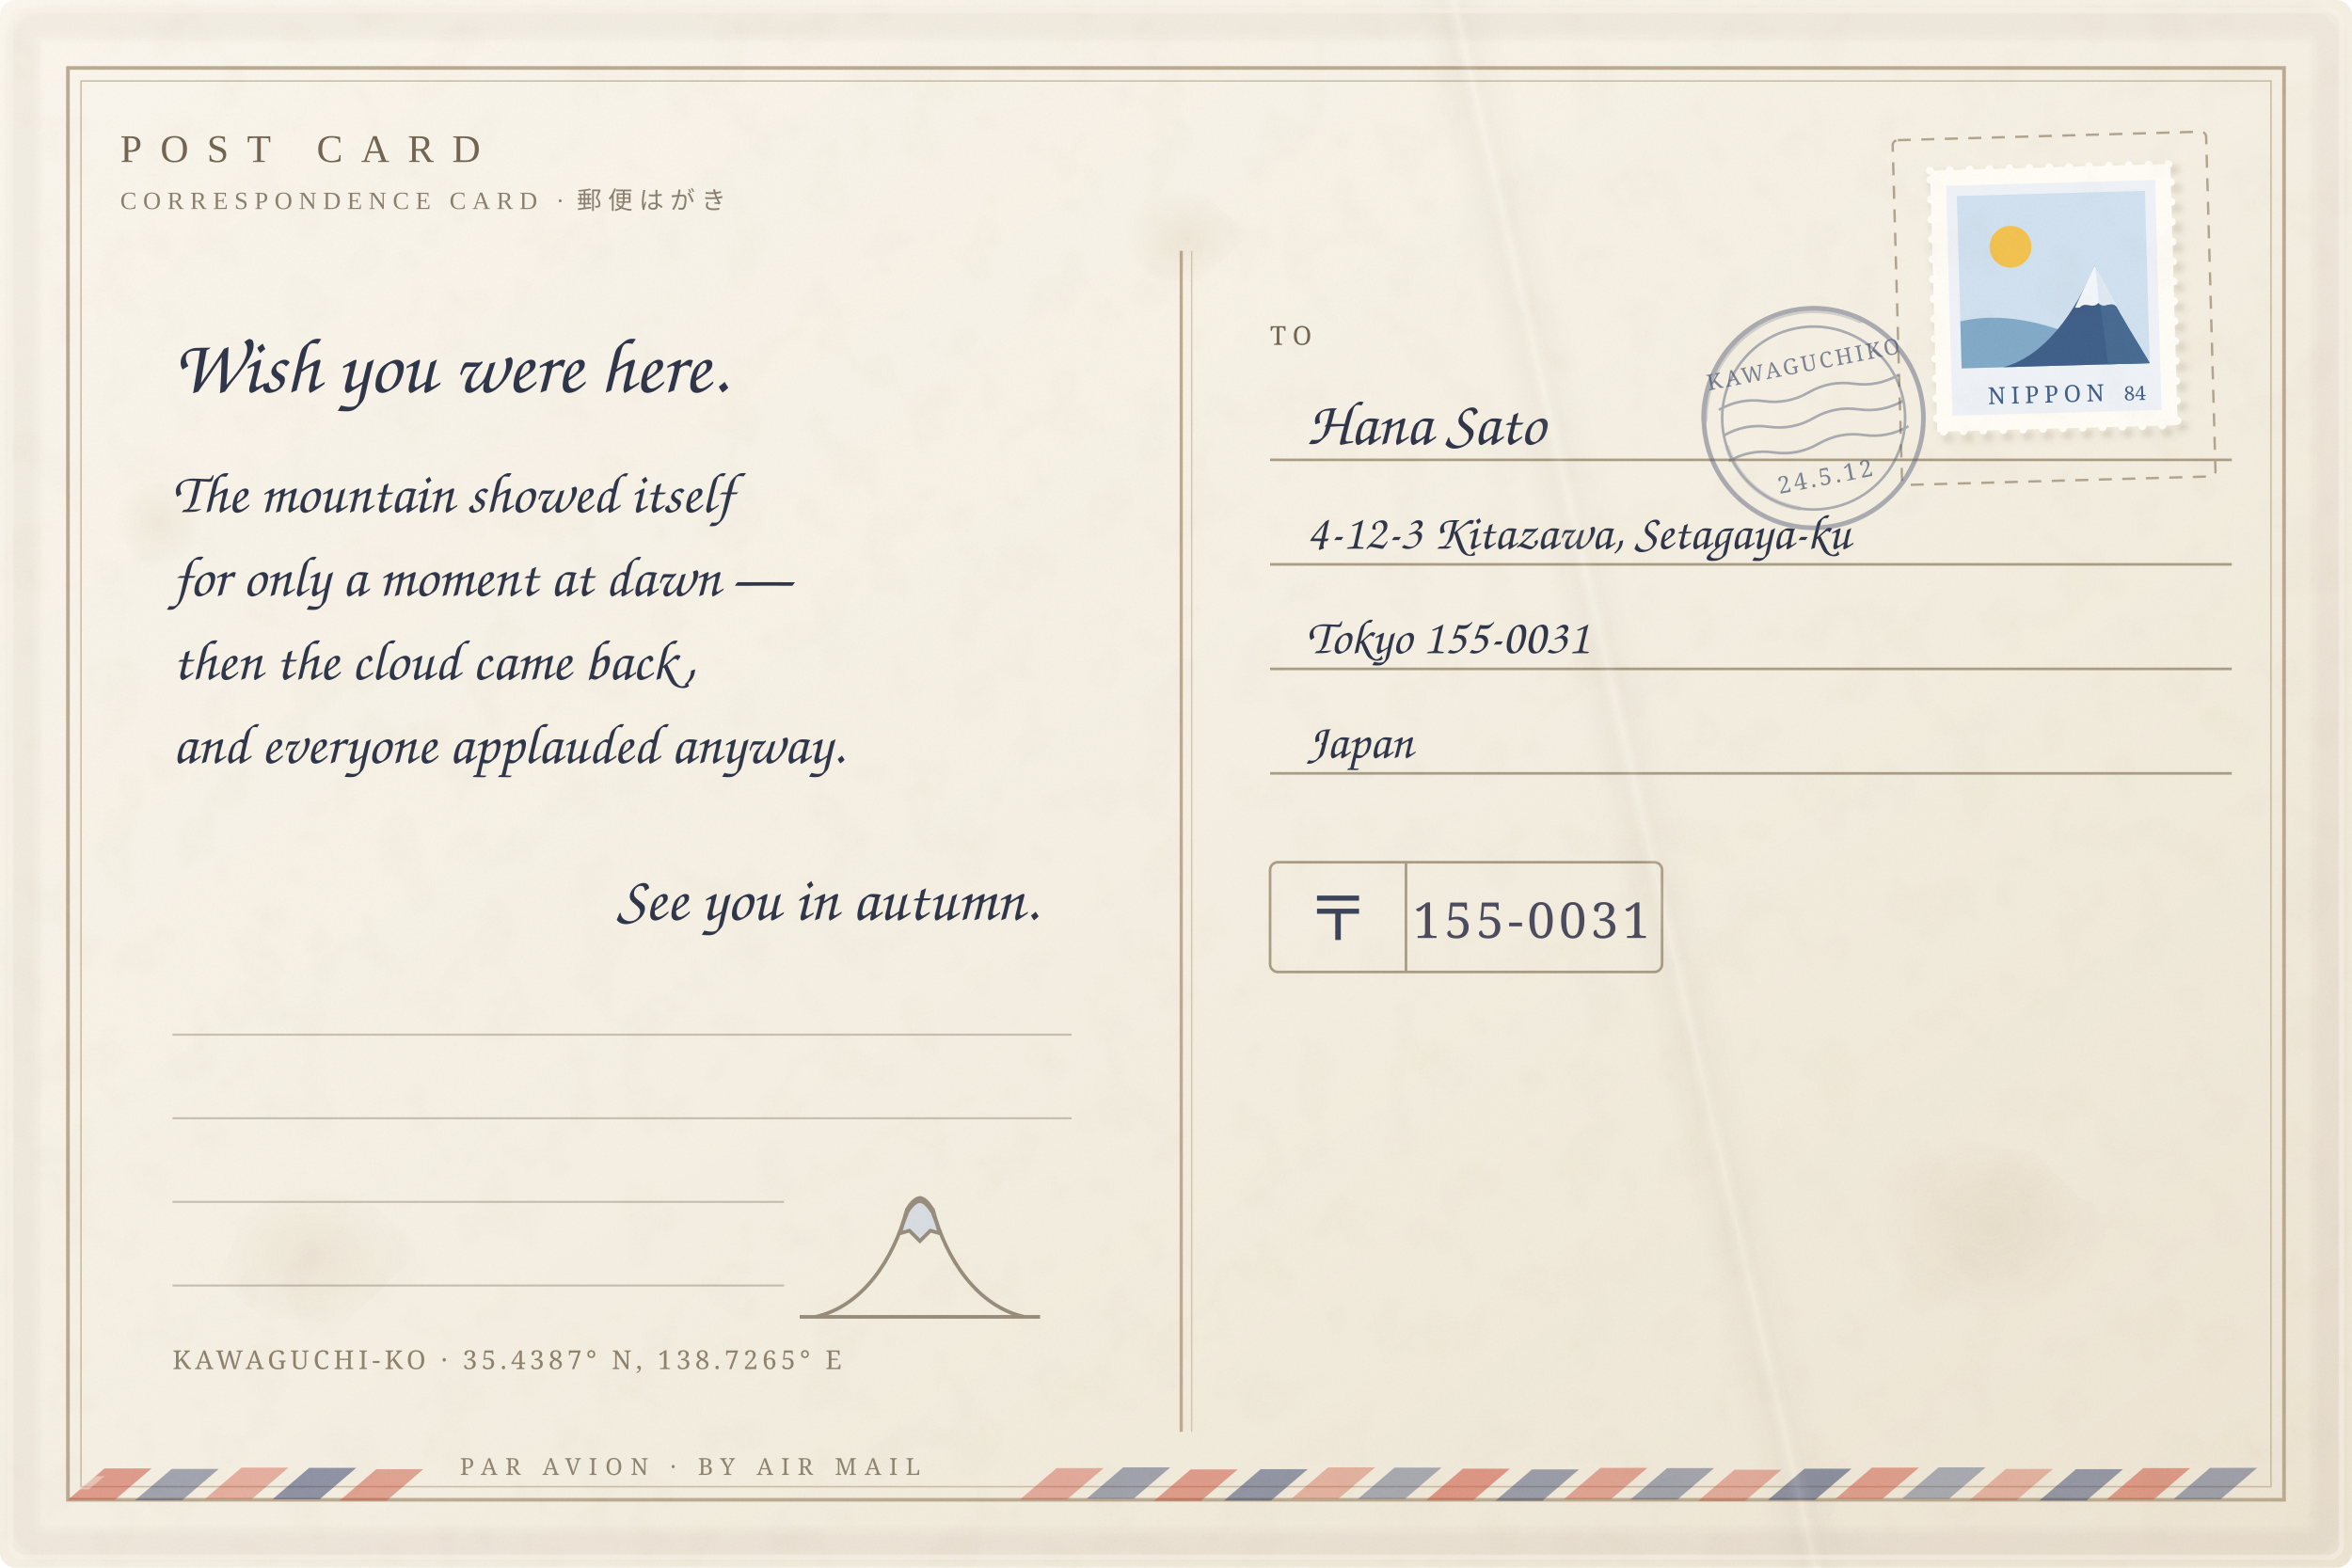
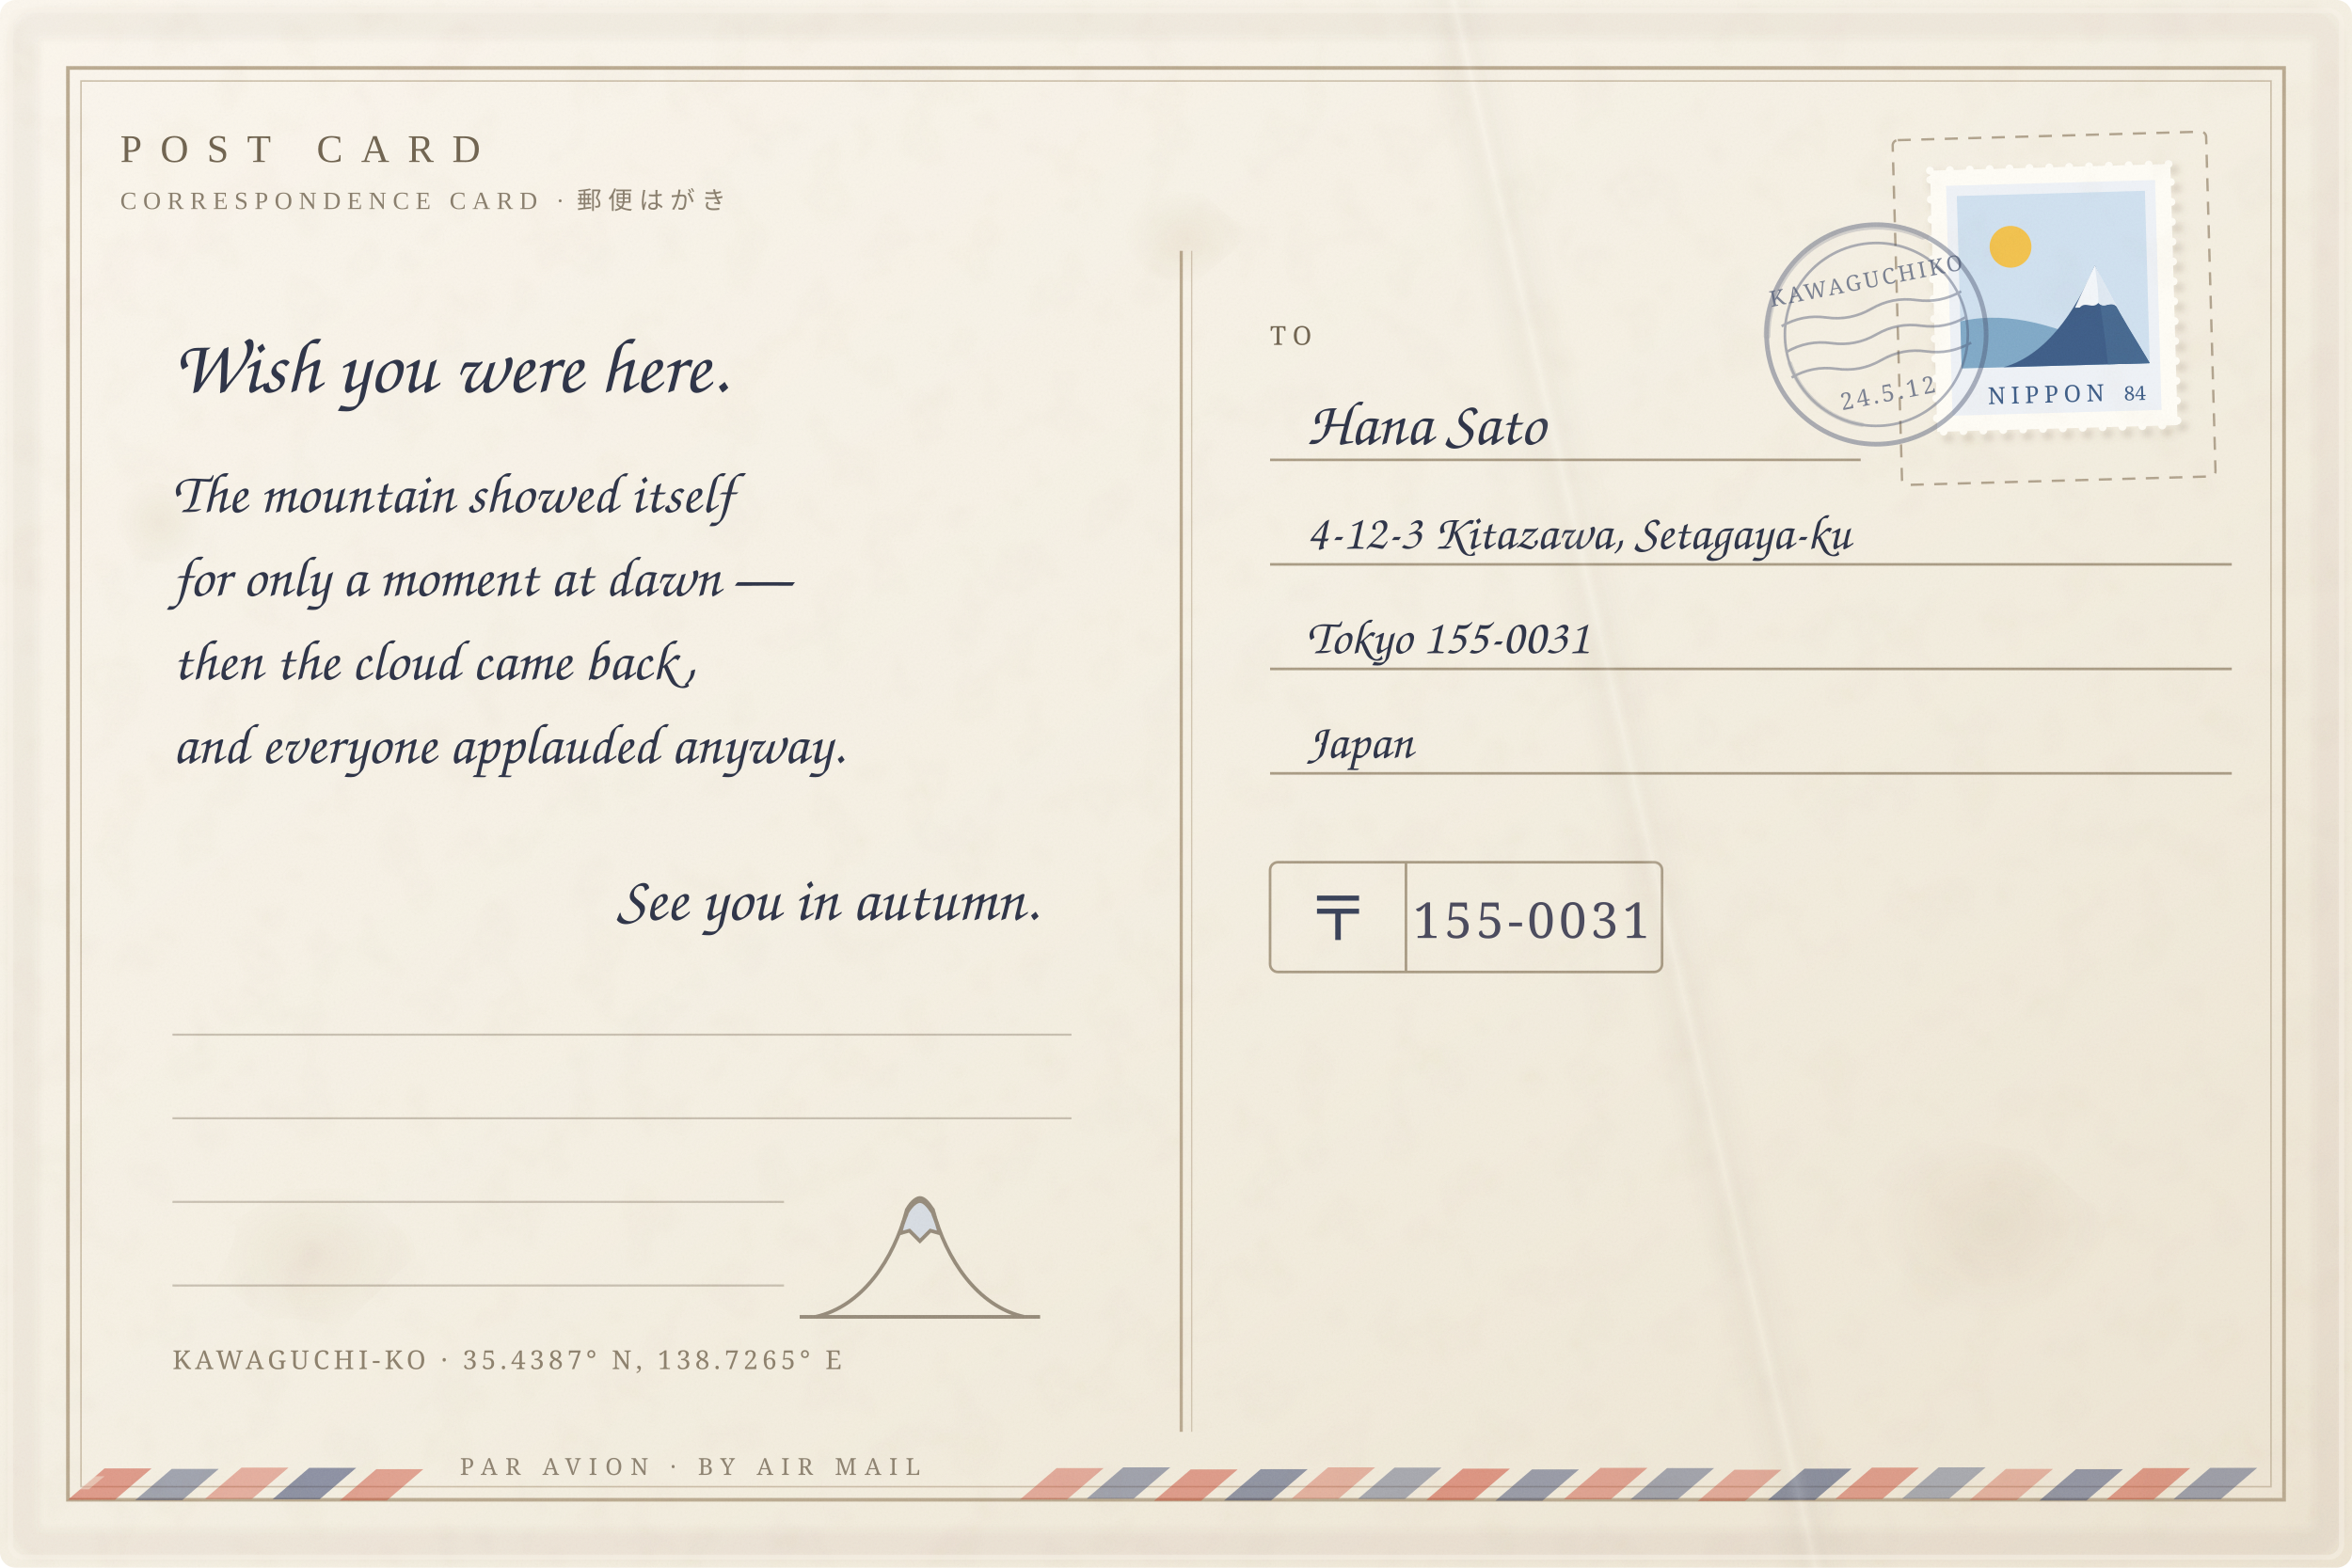
<svg xmlns="http://www.w3.org/2000/svg" viewBox="0 0 900 600" preserveAspectRatio="xMidYMid slice" aria-labelledby="ttlBack" aria-describedby="dscBack">
  <defs>
    <linearGradient id="backPaper" x1="0" y1="0" x2="1" y2="1">
      <stop offset="0" stop-color="#fbf6ec" />
      <stop offset="0.5" stop-color="#f5efe2" />
      <stop offset="1" stop-color="#ece3d1" />
    </linearGradient>
    <filter id="grain2" x="0" y="0" width="100%" height="100%">
      <feTurbulence type="fractalNoise" baseFrequency="1.1" numOctaves="3" seed="19" result="n" />
      <feColorMatrix in="n" type="saturate" values="0" />
      <feComponentTransfer>
        <feFuncA type="linear" slope="0.45" />
      </feComponentTransfer>
    </filter>
    <clipPath id="clipCard2">
      <rect x="0" y="0" width="900" height="600" rx="6" />
    </clipPath>
    <filter id="foxB" filterUnits="userSpaceOnUse" x="0" y="0" width="900" height="600">
      <feTurbulence type="fractalNoise" baseFrequency="0.055 0.048" numOctaves="4" seed="71" result="n" />
      <feColorMatrix in="n" type="matrix" values="0 0 0 0 0.44                       0 0 0 0 0.31                       0 0 0 0 0.18                       0 0 0 -5.4 2.25" />
      <feComponentTransfer>
        <feFuncA type="table" tableValues="0 0.7 0 0.45 0.95 0.1 0 0.6" />
      </feComponentTransfer>
      <feGaussianBlur stdDeviation="1.1" />'
          </filter>
    <radialGradient id="foxBloomB">
      <stop offset="0" stop-color="#8a6a3c" stop-opacity=".85" />
      <stop offset=".45" stop-color="#8a6a3c" stop-opacity=".5" />
      <stop offset=".8" stop-color="#8a6a3c" stop-opacity=".18" />
      <stop offset="1" stop-color="#8a6a3c" stop-opacity="0" />
    </radialGradient>
    <filter id="filmB" filterUnits="userSpaceOnUse" x="0" y="0" width="900" height="600">
      <feTurbulence type="fractalNoise" baseFrequency="1.7" numOctaves="2" seed="83" result="n" />
      <feColorMatrix in="n" type="saturate" values="0" />
      <feComponentTransfer>
        <feFuncA type="linear" slope="0" intercept="1" />
      </feComponentTransfer>
    </filter>
    <filter id="tinyB" filterUnits="userSpaceOnUse" x="-20" y="-20" width="940" height="640">
      <feGaussianBlur stdDeviation="1.4" />
    </filter>
    <linearGradient id="creaseB" x1="0" y1="0" x2="1" y2="0">
      <stop offset="0" stop-color="#6a5c46" stop-opacity="0" />
      <stop offset=".30" stop-color="#6a5c46" stop-opacity=".035" />
      <stop offset=".50" stop-color="#fffdf6" stop-opacity=".12" />
      <stop offset=".70" stop-color="#6a5c46" stop-opacity=".025" />
      <stop offset="1" stop-color="#6a5c46" stop-opacity="0" />
    </linearGradient>
  </defs>
  <g clip-path="url(#clipCard2)">
    <rect x="0" y="0" width="900" height="600" fill="url(#backPaper)" />
    <rect x="26" y="26" class="print-rule" width="848" height="548" fill="none" stroke="#b9a98f" stroke-width="1.4" />
    <rect x="31" y="31" class="print-rule" width="838" height="538" fill="none" stroke="#b9a98f" stroke-width=".6" opacity=".7" />
    <g font-family="Georgia,'Times New Roman',serif" fill="#6f6350">
      <text x="46" y="62" font-size="15" letter-spacing="7">POST CARD</text>
      <text x="46" y="80" font-size="9.5" letter-spacing="2.4" opacity=".82">CORRESPONDENCE CARD · <tspan lang="ja">郵便はがき</tspan>
      </text>
    </g>
    <line x1="452" class="print-rule" y1="96" x2="452" y2="548" stroke="#b9a98f" stroke-width="1.2" />
    <line x1="456" class="print-rule" y1="96" x2="456" y2="548" stroke="#b9a98f" stroke-width=".5" opacity=".6" />
    <g font-family="'Snell Roundhand','Brush Script MT','Segoe Script','Bradley Hand',cursive" fill="#2f3548">
      <text x="66" y="150" font-size="30">Wish you were here.</text>
      <text x="66" y="196" font-size="22">The mountain showed itself</text>
      <text x="66" y="228" font-size="22">for only a moment at dawn —</text>
      <text x="66" y="260" font-size="22">then the cloud came back,</text>
      <text x="66" y="292" font-size="22">and everyone applauded anyway.</text>
      <text x="236" y="352" font-size="24">See you in autumn.</text>
    </g>
    <g stroke="#8d8270" stroke-width=".8" opacity=".45" fill="none">
      <path class="print-rule" d="M66 396 H410 M66 428 H410 M66 460 H300 M66 492 H300" />
    </g>
    <g font-family="Georgia,serif" font-size="10" fill="#8b7f6b" letter-spacing="1.6">
      <text x="66" y="524">KAWAGUCHI-KO · 35.4387° N, 138.7265° E</text>
    </g>
    <g transform="translate(352 470)" fill="none" stroke="#7d7260" stroke-width="1.4" opacity=".8">
      <path id="doodleFuji" d="M-40 34 C-22 30 -10 12 -5 -7 C-3 -10.5 -1 -11.5 0 -11.5                      C1.5 -11.5 3 -10 5 -7 C10 12 22 30 40 34" />
      <path data-on="doodleFuji" d="M-7.5 2 C-6 -4 -5 -5 -5 -5.8 C-3 -9.3 -1 -10.3 0 -10.3                      C1.5 -10.3 3 -8.8 5 -5.8 C5 -5 6 -4 7.5 2                      L4 1 L0 5 L-4 1 Z" fill="#cfd8e2" />
      <path d="M-46 34 H46" />
    </g>
    <g font-family="Georgia,serif" fill="#6f6350">
      <text x="486" y="132" font-size="10" letter-spacing="2.6">TO</text>
    </g>
    <g stroke="#a89a83" stroke-width="1" fill="none">
-       <path class="print-rule" d="M486 176 H854 M486 216 H854 M486 256 H854 M486 296 H854" />
+       <path class="print-rule" d="M486 176 H712 M486 216 H854 M486 256 H854 M486 296 H854" />
    </g>
    <g font-family="'Snell Roundhand','Brush Script MT','Segoe Script',cursive" fill="#2f3548">
      <text x="500" y="170" font-size="24">Hana Sato</text>
      <text x="500" y="210" font-size="19">4-12-3 Kitazawa, Setagaya-ku</text>
      <text x="500" y="250" font-size="19">Tokyo 155-0031</text>
      <text x="500" y="290" font-size="19">Japan</text>
    </g>
    <g transform="translate(486 330)">
      <rect x="0" y="0" width="150" height="42" class="print-rule" rx="3" fill="none" stroke="#a89a83" stroke-width="1" />
      <line x1="52" y1="0" class="print-rule" x2="52" y2="42" stroke="#a89a83" stroke-width="1" />
      <text x="26" y="30" text-anchor="middle" font-size="24" fill="#3a4258" font-family="'Hiragino Mincho ProN','Yu Mincho','Noto Serif JP',serif">〒</text>
      <text x="100" y="29" text-anchor="middle" font-size="19" fill="#4a4a5c" font-family="Georgia,serif" letter-spacing="1.5">155-0031</text>
    </g>
    <g transform="rotate(-1.6 786 118)">
      <rect x="726" y="52" width="120" height="132" rx="2" fill="none" stroke="#b0a28c" stroke-width=".9" stroke-dasharray="5 4" />
      <g transform="translate(740 64)">
        <path d="M0 0 h92 v100 h-92 Z" fill="none" stroke="#8c7f68" stroke-opacity=".34" stroke-width="3.6" stroke-dasharray="0.01 7.6" stroke-linecap="round" filter="url(#tinyB)" transform="translate(1.8 2.4)" />
        <path d="M0 0 h92 v100 h-92 Z" fill="#fffdf6" />
        <path d="M0 0 h92 v100 h-92 Z" fill="none" stroke="#fffdf6" stroke-width="3" stroke-dasharray="0.01 7.6" stroke-linecap="round" />
        <rect x="6" y="6" width="80" height="88" fill="#eef2f7" />
        <rect x="10" y="10" width="72" height="66" fill="#cfe0ef" />
        <path d="M10 76 L10 58 C30 54 48 62 62 68 C72 72 78 75 82 76 Z" fill="#7fa8c6" />
        <path d="M26 76 C42 72 54 56 62 38 C70 56 80 72 82 76 Z" fill="#3f5d86" />
        <path d="M62 38 C70 56 80 72 82 76 L66 76 C65 62 63 48 62 38 Z" fill="#47688f" />
        <path d="M62 38 L70 54 C67.5 51.4 65.4 55 63 52.4 C60.6 55 58.2 51.4 55.8 54 L54 54 Z" fill="#f4f8fc" />
        <path d="M62 38 L70 54 C67.5 51.4 65.4 55 63 52.4 C63.2 48 62.6 43 62 38 Z" fill="#dfe8f2" />
        <circle cx="30" cy="30" r="8" fill="#f2c14e" />
        <text x="42" y="90" text-anchor="middle" font-size="9" fill="#3f5d86" letter-spacing="2" font-family="Georgia,serif">NIPPON</text>
        <text x="76" y="90" text-anchor="middle" font-size="7.5" fill="#3f5d86" font-family="Georgia,serif">84</text>
      </g>
    </g>
-     <g transform="translate(694 160) rotate(-11)" fill="none" stroke="#4a5570" opacity=".45">
+     <g transform="translate(718 128) rotate(-11)" fill="none" stroke="#4a5570" opacity=".45">
      <circle r="42" stroke-width="1.8" />
      <circle r="35" stroke-width="1" />
      <path d="M-35 -10 q8.75 -3 17.5 0 t17.5 0 t17.5 0 t17.5 0                      M-35 0 q8.75 -3 17.5 0 t17.5 0 t17.5 0 t17.5 0                      M-35 10 q8.75 -3 17.5 0 t17.5 0 t17.5 0 t17.5 0" stroke-width="1" />
      <path d="M-41.2 -7.4 A42 42 0 0 1 24.6 -33.5" stroke-width="2.6" stroke-opacity=".45" stroke-linecap="round" />
      <path d="M-34.6 4.6 A35 35 0 0 0 -12 32.9" stroke-width="1.8" stroke-opacity=".4" stroke-linecap="round" />
    </g>
-     <g transform="translate(694 160) rotate(-11)" opacity=".72" fill="#4a5570" font-family="Georgia,serif">
+     <g transform="translate(718 128) rotate(-11)" opacity=".72" fill="#4a5570" font-family="Georgia,serif">
      <text x="0" y="-18" text-anchor="middle" stroke="none" font-size="8.4" letter-spacing="1.1">KAWAGUCHIKO</text>
      <text x="0" y="26" text-anchor="middle" stroke="none" font-size="9" letter-spacing="1.2">24.5.12</text>
    </g>
    <g opacity=".55">
      <g fill="#c8452f">
        <path d="M26 574 l14 -12 h18 l-14 12 z" opacity=".92" />
        <path d="M78.4 573.7 l14 -12 h18 l-14 12 z" opacity=".7" />
        <path d="M130 574.3 l14 -12 h18 l-14 12 z" opacity=".84" />
        <path d="M390.3 573.9 l14 -12 h18 l-14 12 z" opacity=".72" />
        <path d="M441.6 574.4 l14 -12 h18 l-14 12 z" opacity=".88" />
        <path d="M494.2 573.6 l14 -12 h18 l-14 12 z" opacity=".64" />
        <path d="M545.8 574.1 l14 -12 h18 l-14 12 z" opacity=".95" />
        <path d="M598.4 573.8 l14 -12 h18 l-14 12 z" opacity=".8" />
        <path d="M649.7 574.5 l14 -12 h18 l-14 12 z" opacity=".7" />
        <path d="M702.3 573.7 l14 -12 h18 l-14 12 z" opacity=".86" />
        <path d="M753.6 574.2 l14 -12 h18 l-14 12 z" opacity=".62" />
        <path d="M806.1 573.9 l14 -12 h18 l-14 12 z" opacity=".9" />
      </g>
      <g fill="#2b3a67">
        <path d="M51.7 574.2 l14 -12 h18 l-14 12 z" opacity=".78" />
        <path d="M104.3 573.8 l14 -12 h18 l-14 12 z" opacity=".95" />
        <path d="M415.8 573.6 l14 -12 h18 l-14 12 z" opacity=".76" />
        <path d="M468.4 574.3 l14 -12 h18 l-14 12 z" opacity=".9" />
        <path d="M519.6 573.7 l14 -12 h18 l-14 12 z" opacity=".68" />
        <path d="M572.2 574.4 l14 -12 h18 l-14 12 z" opacity=".82" />
        <path d="M623.9 573.9 l14 -12 h18 l-14 12 z" opacity=".74" />
        <path d="M676.5 574.1 l14 -12 h18 l-14 12 z" opacity=".94" />
        <path d="M727.8 573.6 l14 -12 h18 l-14 12 z" opacity=".66" />
        <path d="M780.4 574.3 l14 -12 h18 l-14 12 z" opacity=".86" />
        <path d="M831.7 573.8 l14 -12 h18 l-14 12 z" opacity=".78" />
      </g>
      <path d="M30 570 l6 -5 h4 l-6 5 z" fill="#efe6d4" opacity=".5" />
      <path d="M653 566 l5 -4.3 h3 l-5 4.3 z" fill="#efe6d4" opacity=".42" />
    </g>
    <text x="176" y="564.5" font-size="9" letter-spacing="3" fill="#6f6350" opacity=".78" font-family="Georgia,serif">PAR AVION · BY AIR MAIL</text>
    <rect x="0" y="0" width="900" height="600" filter="url(#foxB)" opacity=".055" style="mix-blend-mode:multiply" />
    <g fill="url(#foxBloomB)" opacity=".1">
      <path d="M160.0 480.0 Q141.2 497.4 150.6 488.7 Q120.0 518.7 130.6 508.0 Q95.1 500.4 107.6 509.6 Q70.0 480.0 82.6 490.2 Q97.4 461.4 83.7 470.7 Q120.0 448.8 108.7 455.1 Q150.5 455.0 135.3 451.9 Q160.0 480.0 155.3 467.5 Z" />
      <path d="M806.8 470.0 Q803.4 505.6 805.1 487.8 Q760.0 503.3 781.7 504.4 Q721.4 501.7 740.7 502.5 Q715.8 470.0 718.6 485.8 Q718.8 436.2 717.3 453.1 Q760.0 429.5 739.4 432.9 Q790.2 445.3 775.1 437.4 Q806.8 470.0 798.5 457.6 Z" />
      <path d="M477.3 90.0 Q465.6 102.8 471.5 96.4 Q450.0 113.9 457.8 108.3 Q432.5 104.3 441.3 109.1 Q429.2 90.0 430.9 97.2 Q430.1 73.7 429.7 81.9 Q450.0 70.8 440.1 72.3 Q468.4 74.9 459.2 72.9 Q477.3 90.0 472.8 82.5 Z" />
      <path d="M78.7 200.0 Q77.1 214.0 77.9 207.0 Q60.0 220.7 68.6 217.4 Q46.0 211.5 53.0 216.1 Q44.2 200.0 45.1 205.7 Q43.7 186.6 43.9 193.3 Q60.0 178.7 51.8 182.7 Q73.7 188.8 66.8 183.7 Q78.7 200.0 76.2 194.4 Z" />
    </g>
    <rect x="9" y="9" width="882" height="582" rx="7" fill="none" stroke="#6d5c44" stroke-opacity=".055" stroke-width="11" filter="url(#tinyB)" />
    <g transform="rotate(-13 450 300)">
      <rect x="606" y="-80" width="30" height="760" fill="url(#creaseB)" />
    </g>
    <rect x="0" y="0" width="900" height="600" filter="url(#grain2)" opacity=".12" style="mix-blend-mode:multiply" />
    <rect x="0" y="0" width="900" height="600" filter="url(#filmB)" opacity=".07" style="mix-blend-mode:overlay" />
  </g>
  <rect x="4" y="4" width="892" height="592" rx="5" fill="none" stroke="#f8f3e8" stroke-opacity=".5" stroke-width="2" />
</svg>
